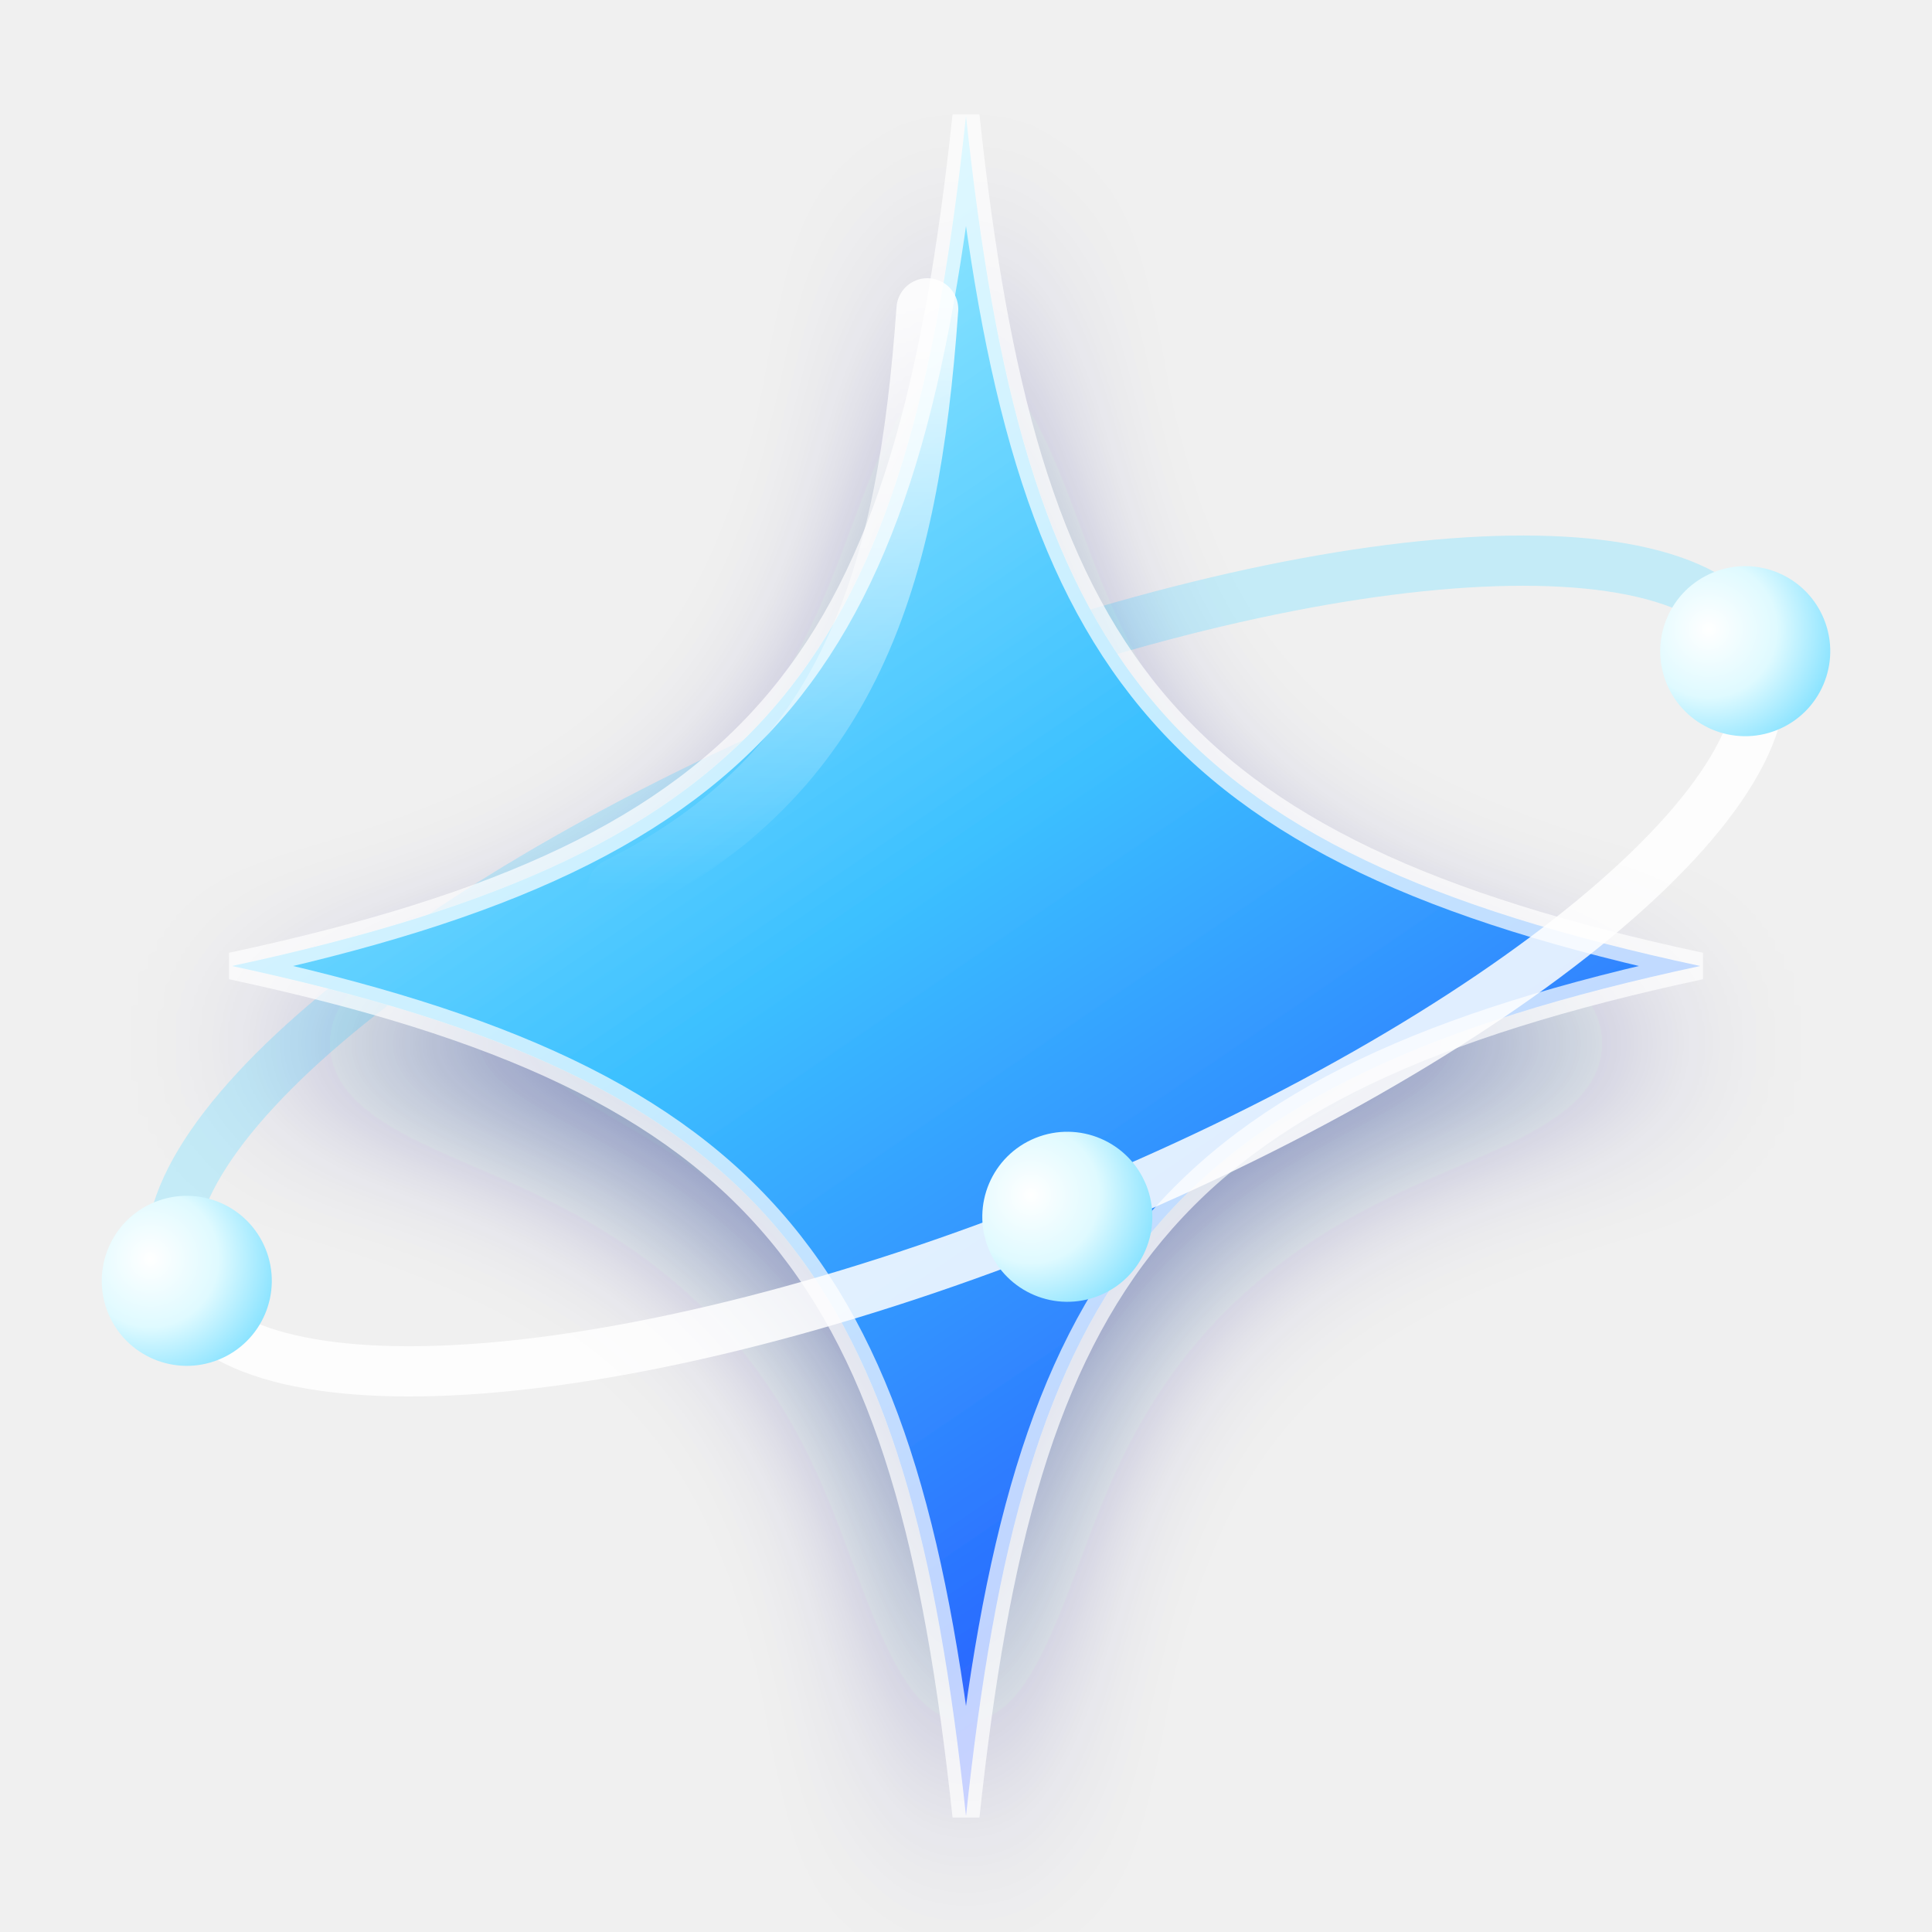
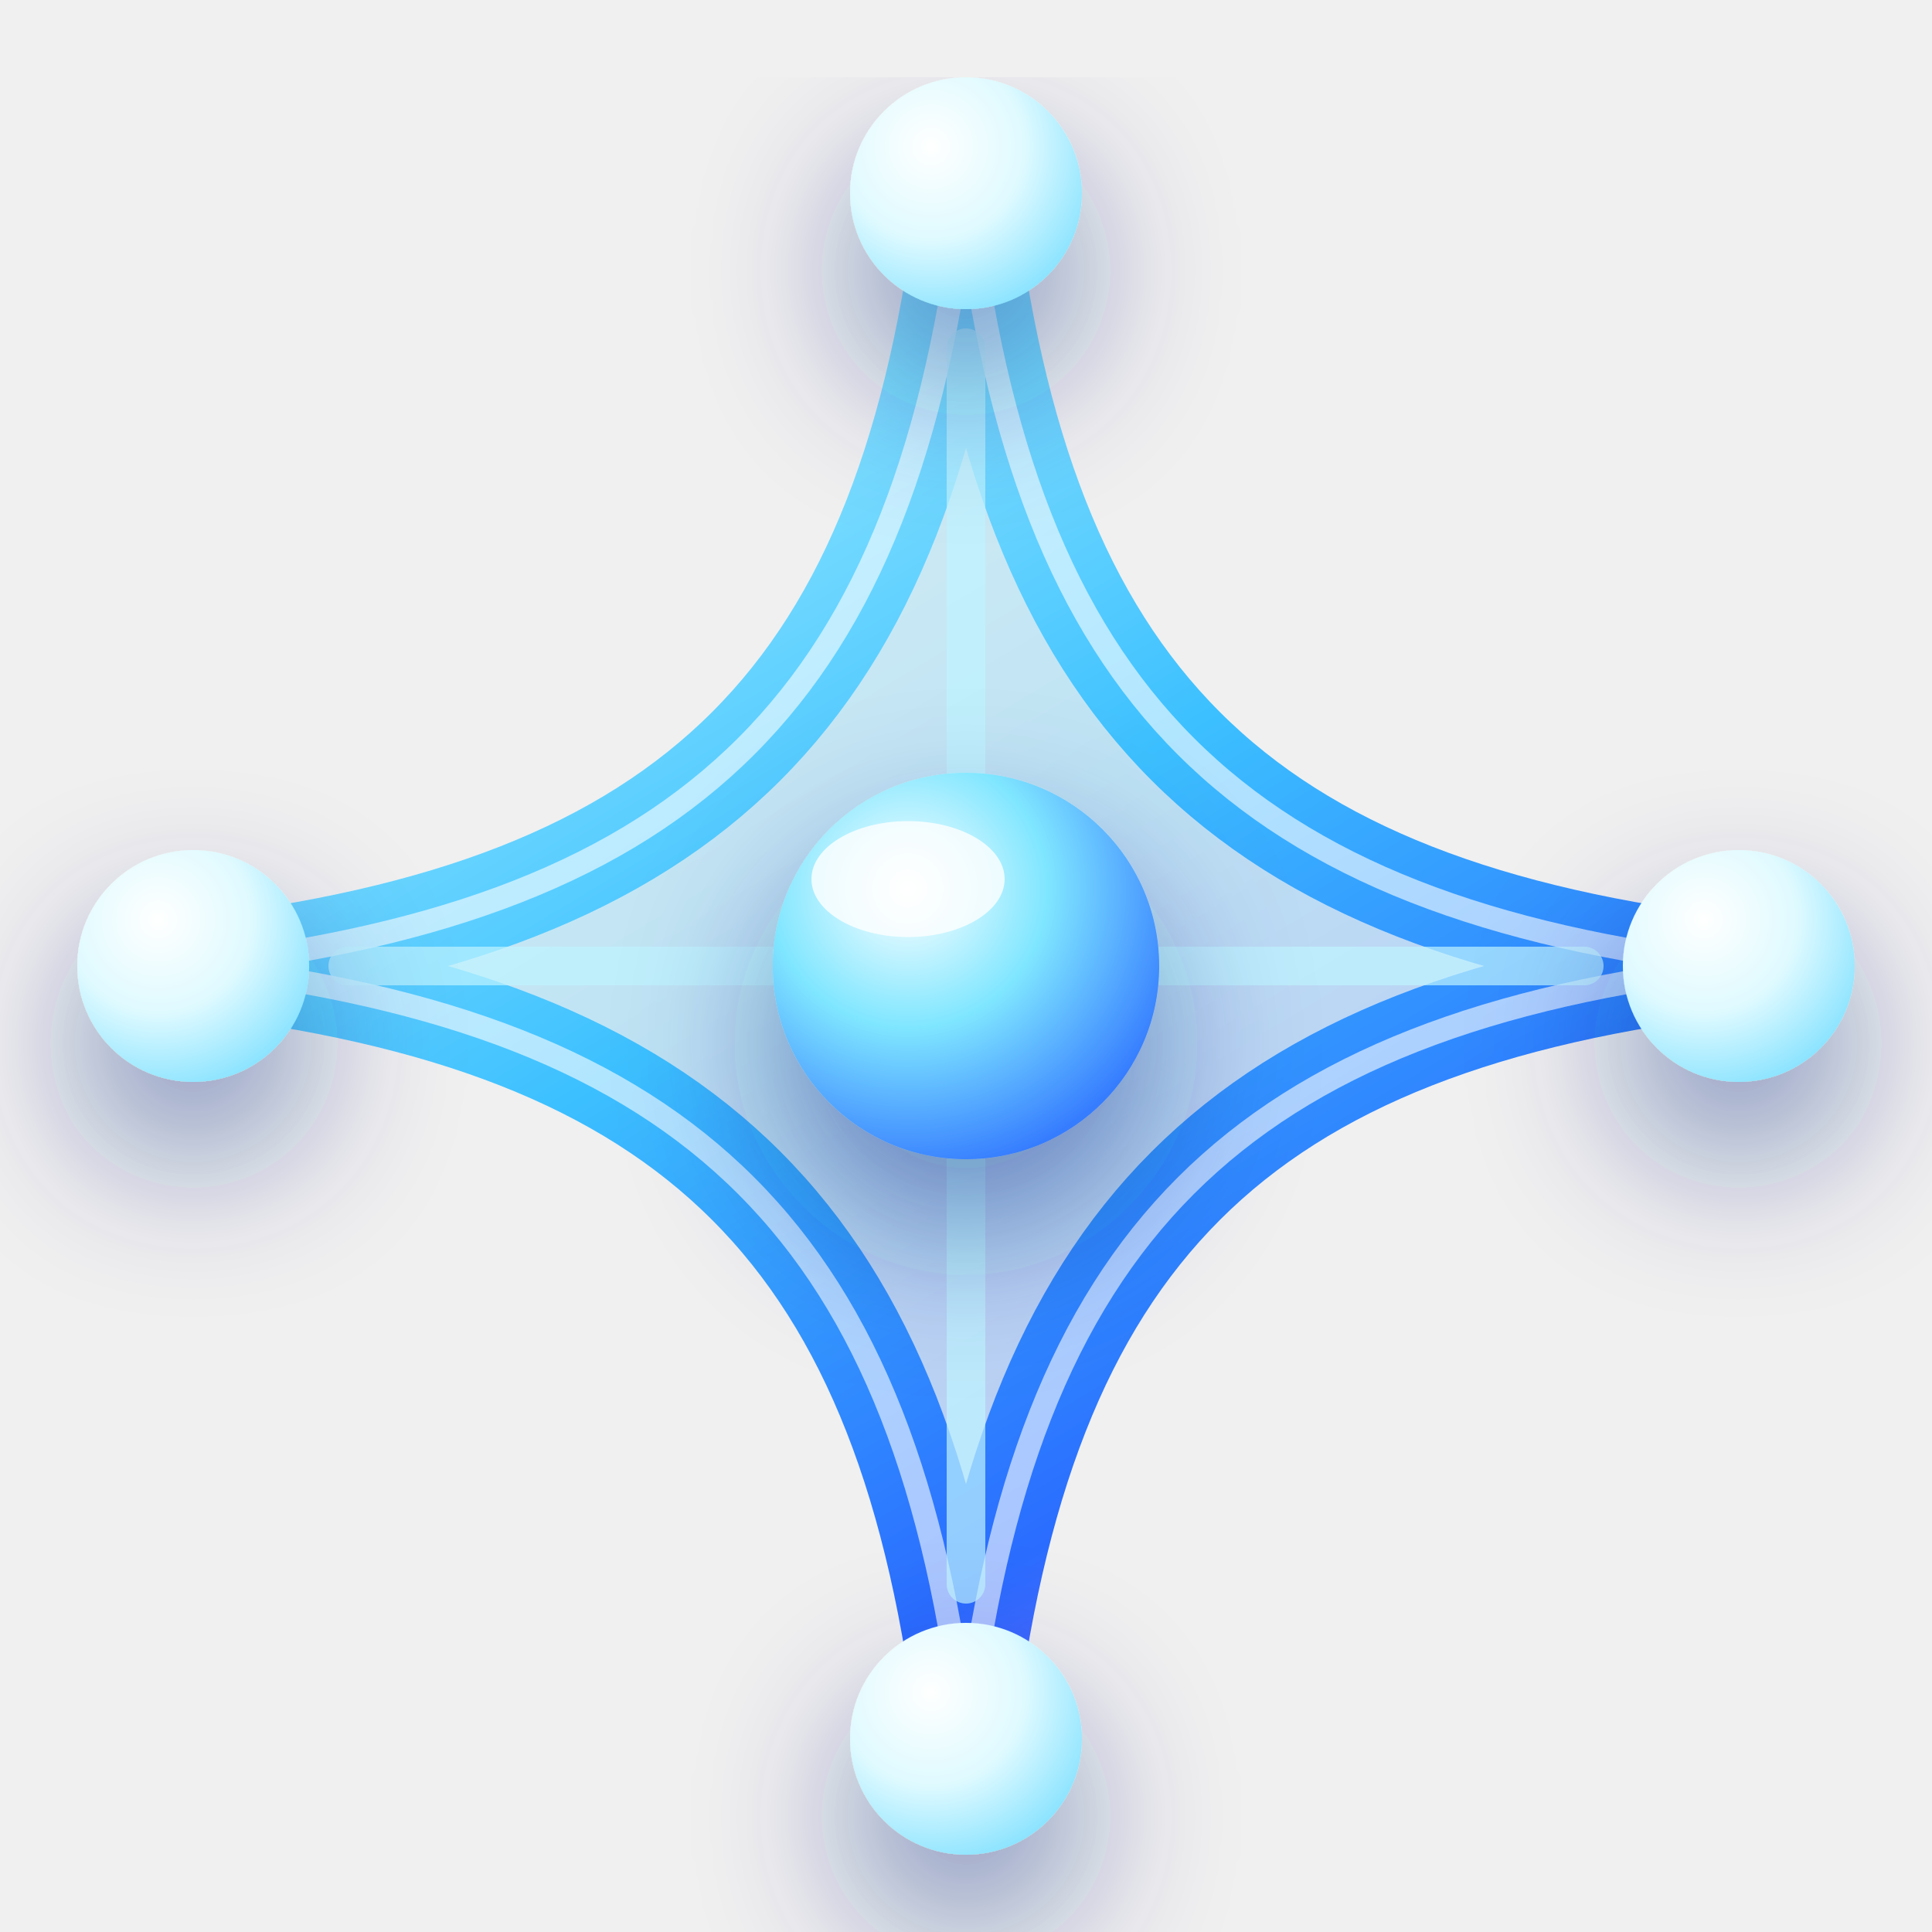
<svg xmlns="http://www.w3.org/2000/svg" viewBox="0 0 100 100">
  <defs>
    <filter id="sh" x="-30%" y="-30%" width="160%" height="160%">
      <feDropShadow dx="0" dy="4" stdDeviation="4" flood-color="#0a2a80" flood-opacity="0.45" />
    </filter>
    <linearGradient id="gloss" x1="0" y1="0" x2="0" y2="1">
      <stop offset="0" stop-color="#fff" stop-opacity="0.85" />
      <stop offset="1" stop-color="#fff" stop-opacity="0" />
    </linearGradient>
    <linearGradient id="st" x1="0.2" y1="0" x2="0.8" y2="1">
      <stop offset="0" stop-color="#b6f8ff" />
      <stop offset="0.45" stop-color="#3cc0ff" />
      <stop offset="0.8" stop-color="#2a6cff" />
      <stop offset="1" stop-color="#8a5cff" />
    </linearGradient>
    <linearGradient id="st2" x1="0.8" y1="0" x2="0.2" y2="1">
      <stop offset="0" stop-color="#a6ffe0" />
      <stop offset="1" stop-color="#1fb8a0" />
    </linearGradient>
    <radialGradient id="node" cx="0.35" cy="0.3" r="0.8">
      <stop offset="0" stop-color="#fff" />
      <stop offset="0.5" stop-color="#dffaff" />
      <stop offset="1" stop-color="#7fe0ff" />
    </radialGradient>
+     <radialGradient id="hub" cx="0.35" cy="0.3" r="0.8">
+       <stop offset="0" stop-color="#fff" />
+       <stop offset="0.45" stop-color="#7fe6ff" />
+       <stop offset="1" stop-color="#2a6cff" />
+     </radialGradient>
  </defs>
-   <g transform="rotate(-22 50 50)">
-     <path d="M6 50 A44 14 0 0 1 94 50" fill="none" stroke="#8fe6ff" stroke-opacity="0.45" stroke-width="2.6" />
+   <path d="M50 10 C53 36 64 47 90 50 C64 53 53 64 50 90 C47 64 36 53 10 50 C36 47 47 36 50 10 Z" fill="url(#st)" fill-opacity="0.28" stroke="url(#st)" stroke-width="5" stroke-linejoin="round" />
+   <path d="M50 10 C53 36 64 47 90 50 C64 53 53 64 50 90 C47 64 36 53 10 50 C36 47 47 36 50 10 Z" fill="none" stroke="#fff" stroke-opacity="0.6" stroke-width="1.2" />
+   <g stroke="#bff4ff" stroke-opacity="0.7" stroke-width="2" stroke-linecap="round">
+     <path d="M50 18 V42 M50 58 V82 M18 50 H42 M58 50 H82" />
  </g>
  <g filter="url(#sh)">
-     <path d="M50 6 C53 34 60 44 88 50 C60 56 53 66 50 94 C47 66 40 56 12 50 C40 44 47 34 50 6 Z" fill="url(#st)" />
+     <circle cx="50" cy="10" r="6" fill="url(#node)" />
+     <circle cx="90" cy="50" r="6" fill="url(#node)" />
+     <circle cx="50" cy="90" r="6" fill="url(#node)" />
+     <circle cx="10" cy="50" r="6" fill="url(#node)" />
+     <circle cx="50" cy="50" r="10" fill="url(#hub)" />
  </g>
-   <path d="M50 6 C53 34 60 44 88 50 C60 56 53 66 50 94 C47 66 40 56 12 50 C40 44 47 34 50 6 Z" fill="none" stroke="#fff" stroke-opacity="0.7" stroke-width="1.4" />
-   <path d="M48 16 C47 30 44 40 32 46" fill="none" stroke="url(#gloss)" stroke-width="3.2" stroke-linecap="round" />
-   <g transform="rotate(-22 50 50)">
-     <path d="M6 50 A44 14 0 0 0 94 50" fill="none" stroke="#fff" stroke-opacity="0.85" stroke-width="2.6" stroke-linecap="round" />
-     <circle cx="6.5" cy="50" r="4.4" fill="url(#node)" />
-     <circle cx="50" cy="64" r="4.4" fill="url(#node)" />
-     <circle cx="93.5" cy="50" r="4.4" fill="url(#node)" />
-   </g>
+   <ellipse cx="47" cy="45.5" rx="5" ry="3" fill="#fff" fill-opacity="0.8" />
</svg>
